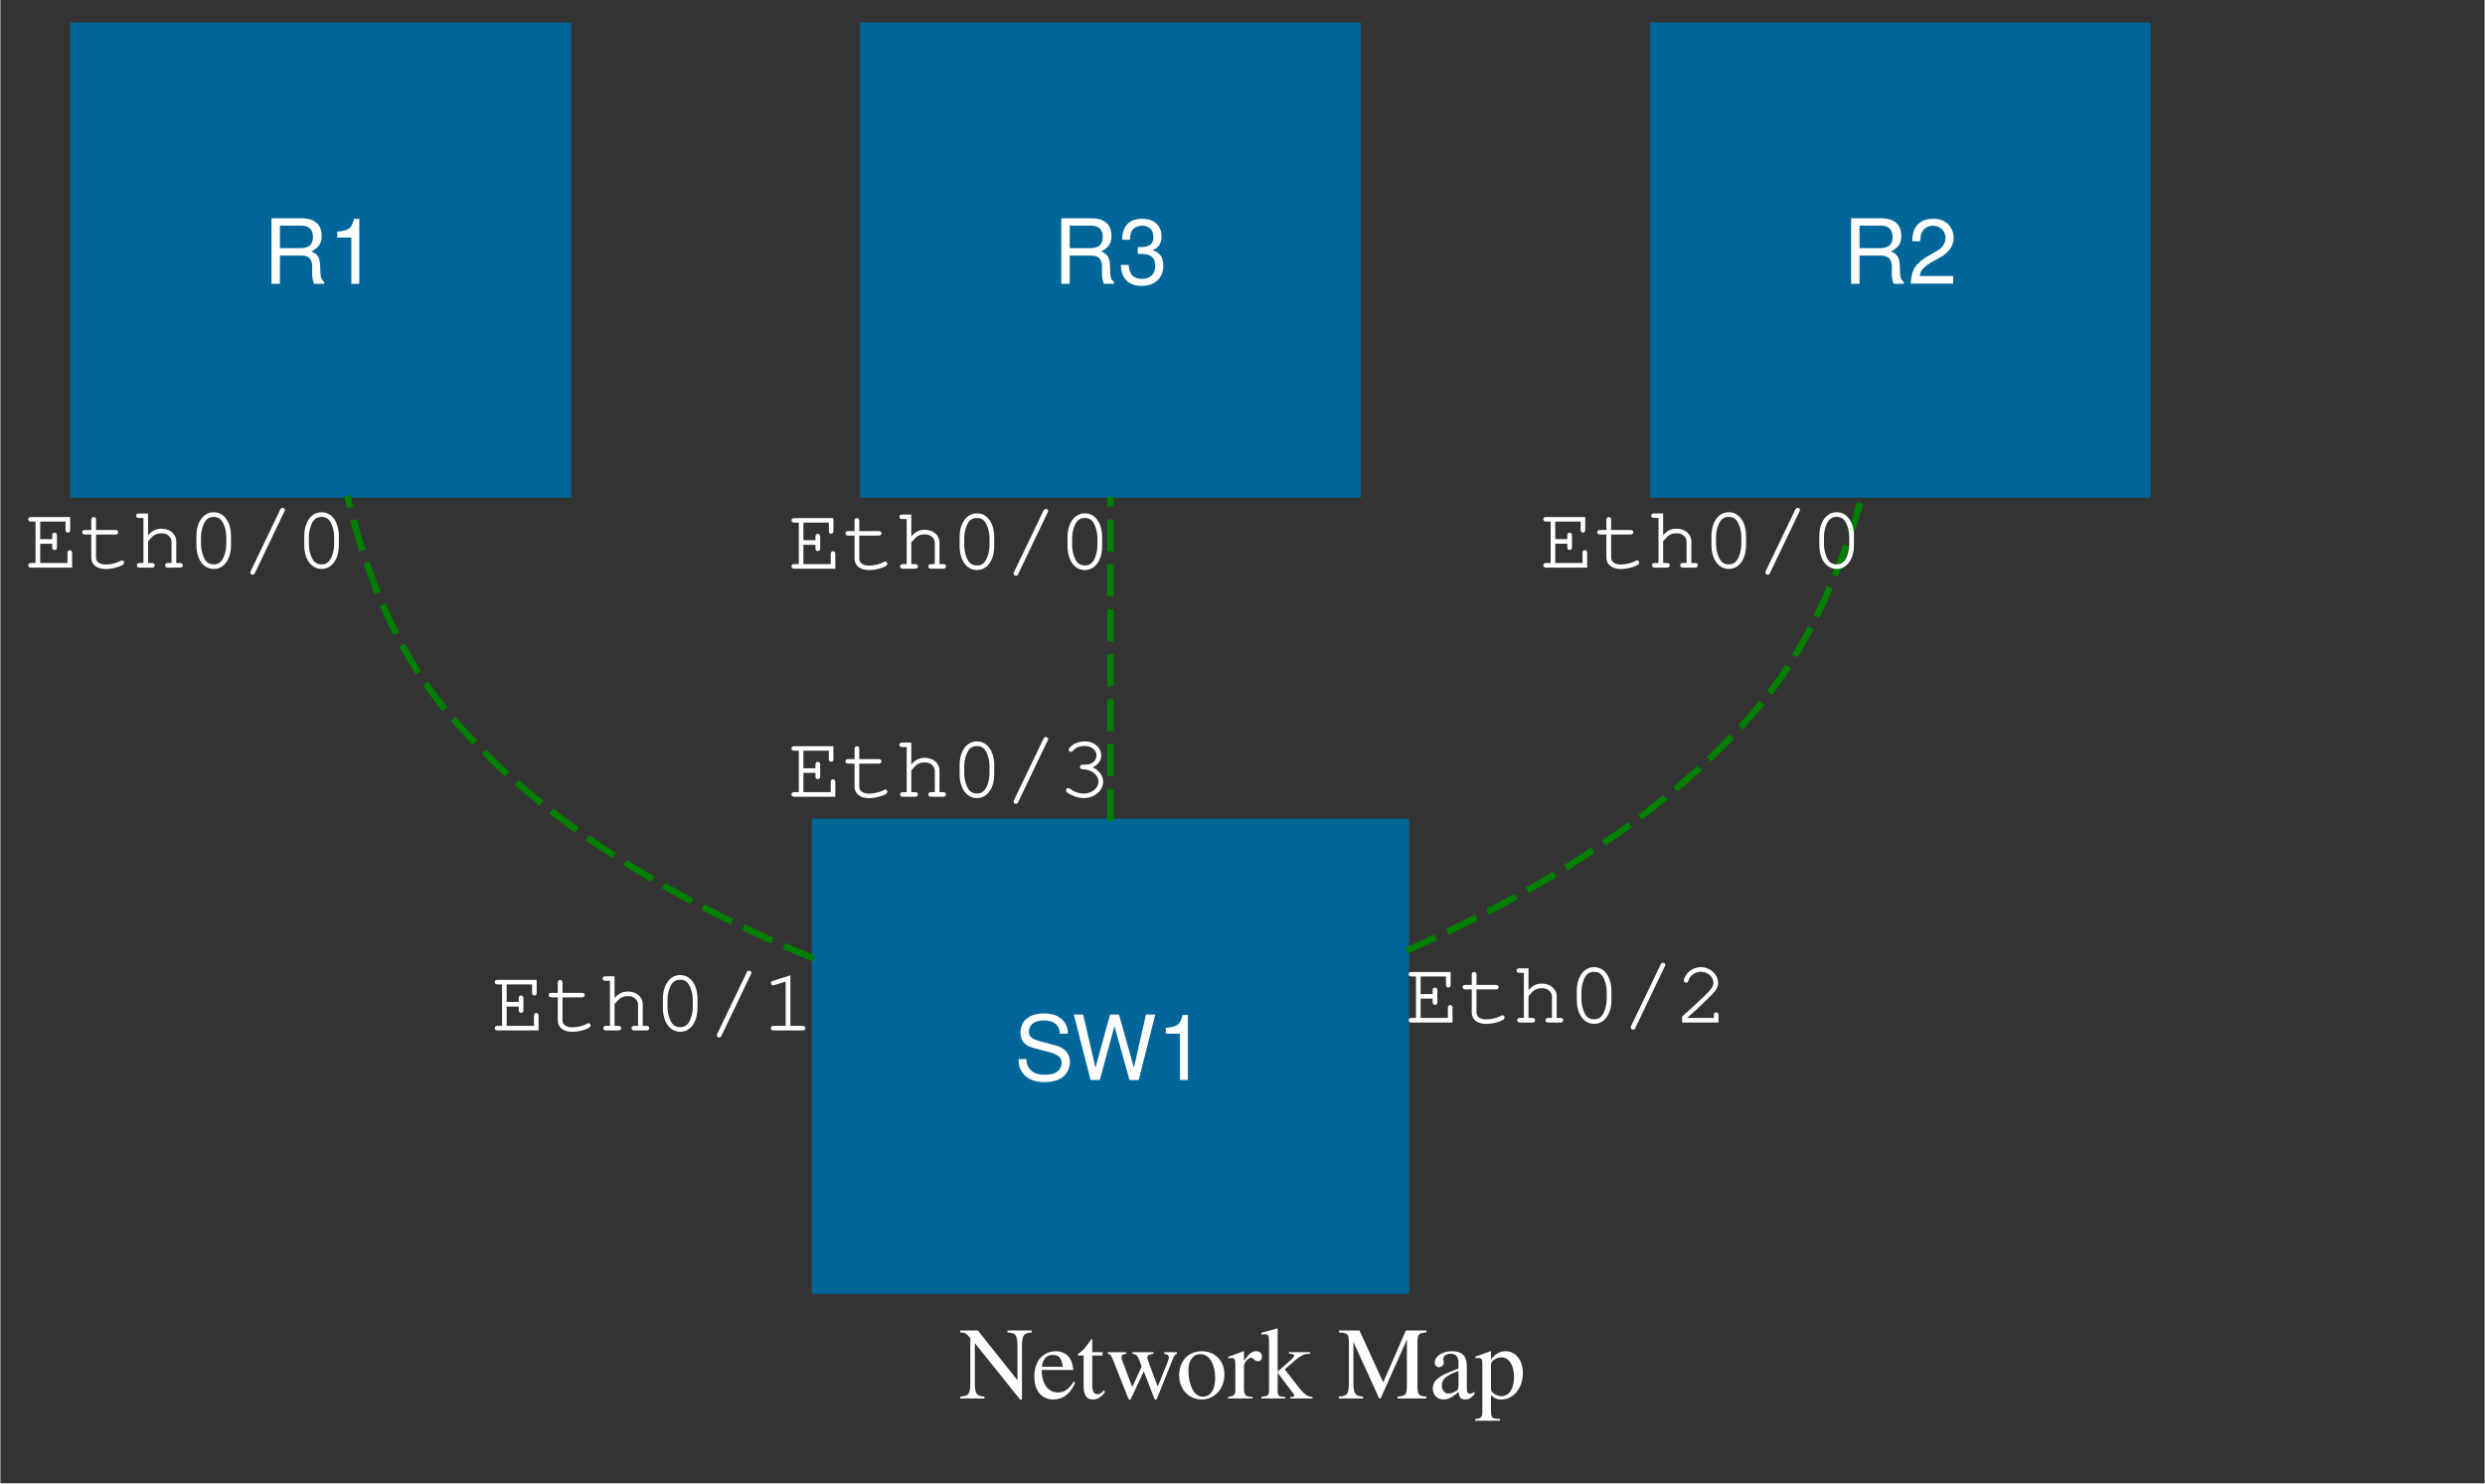
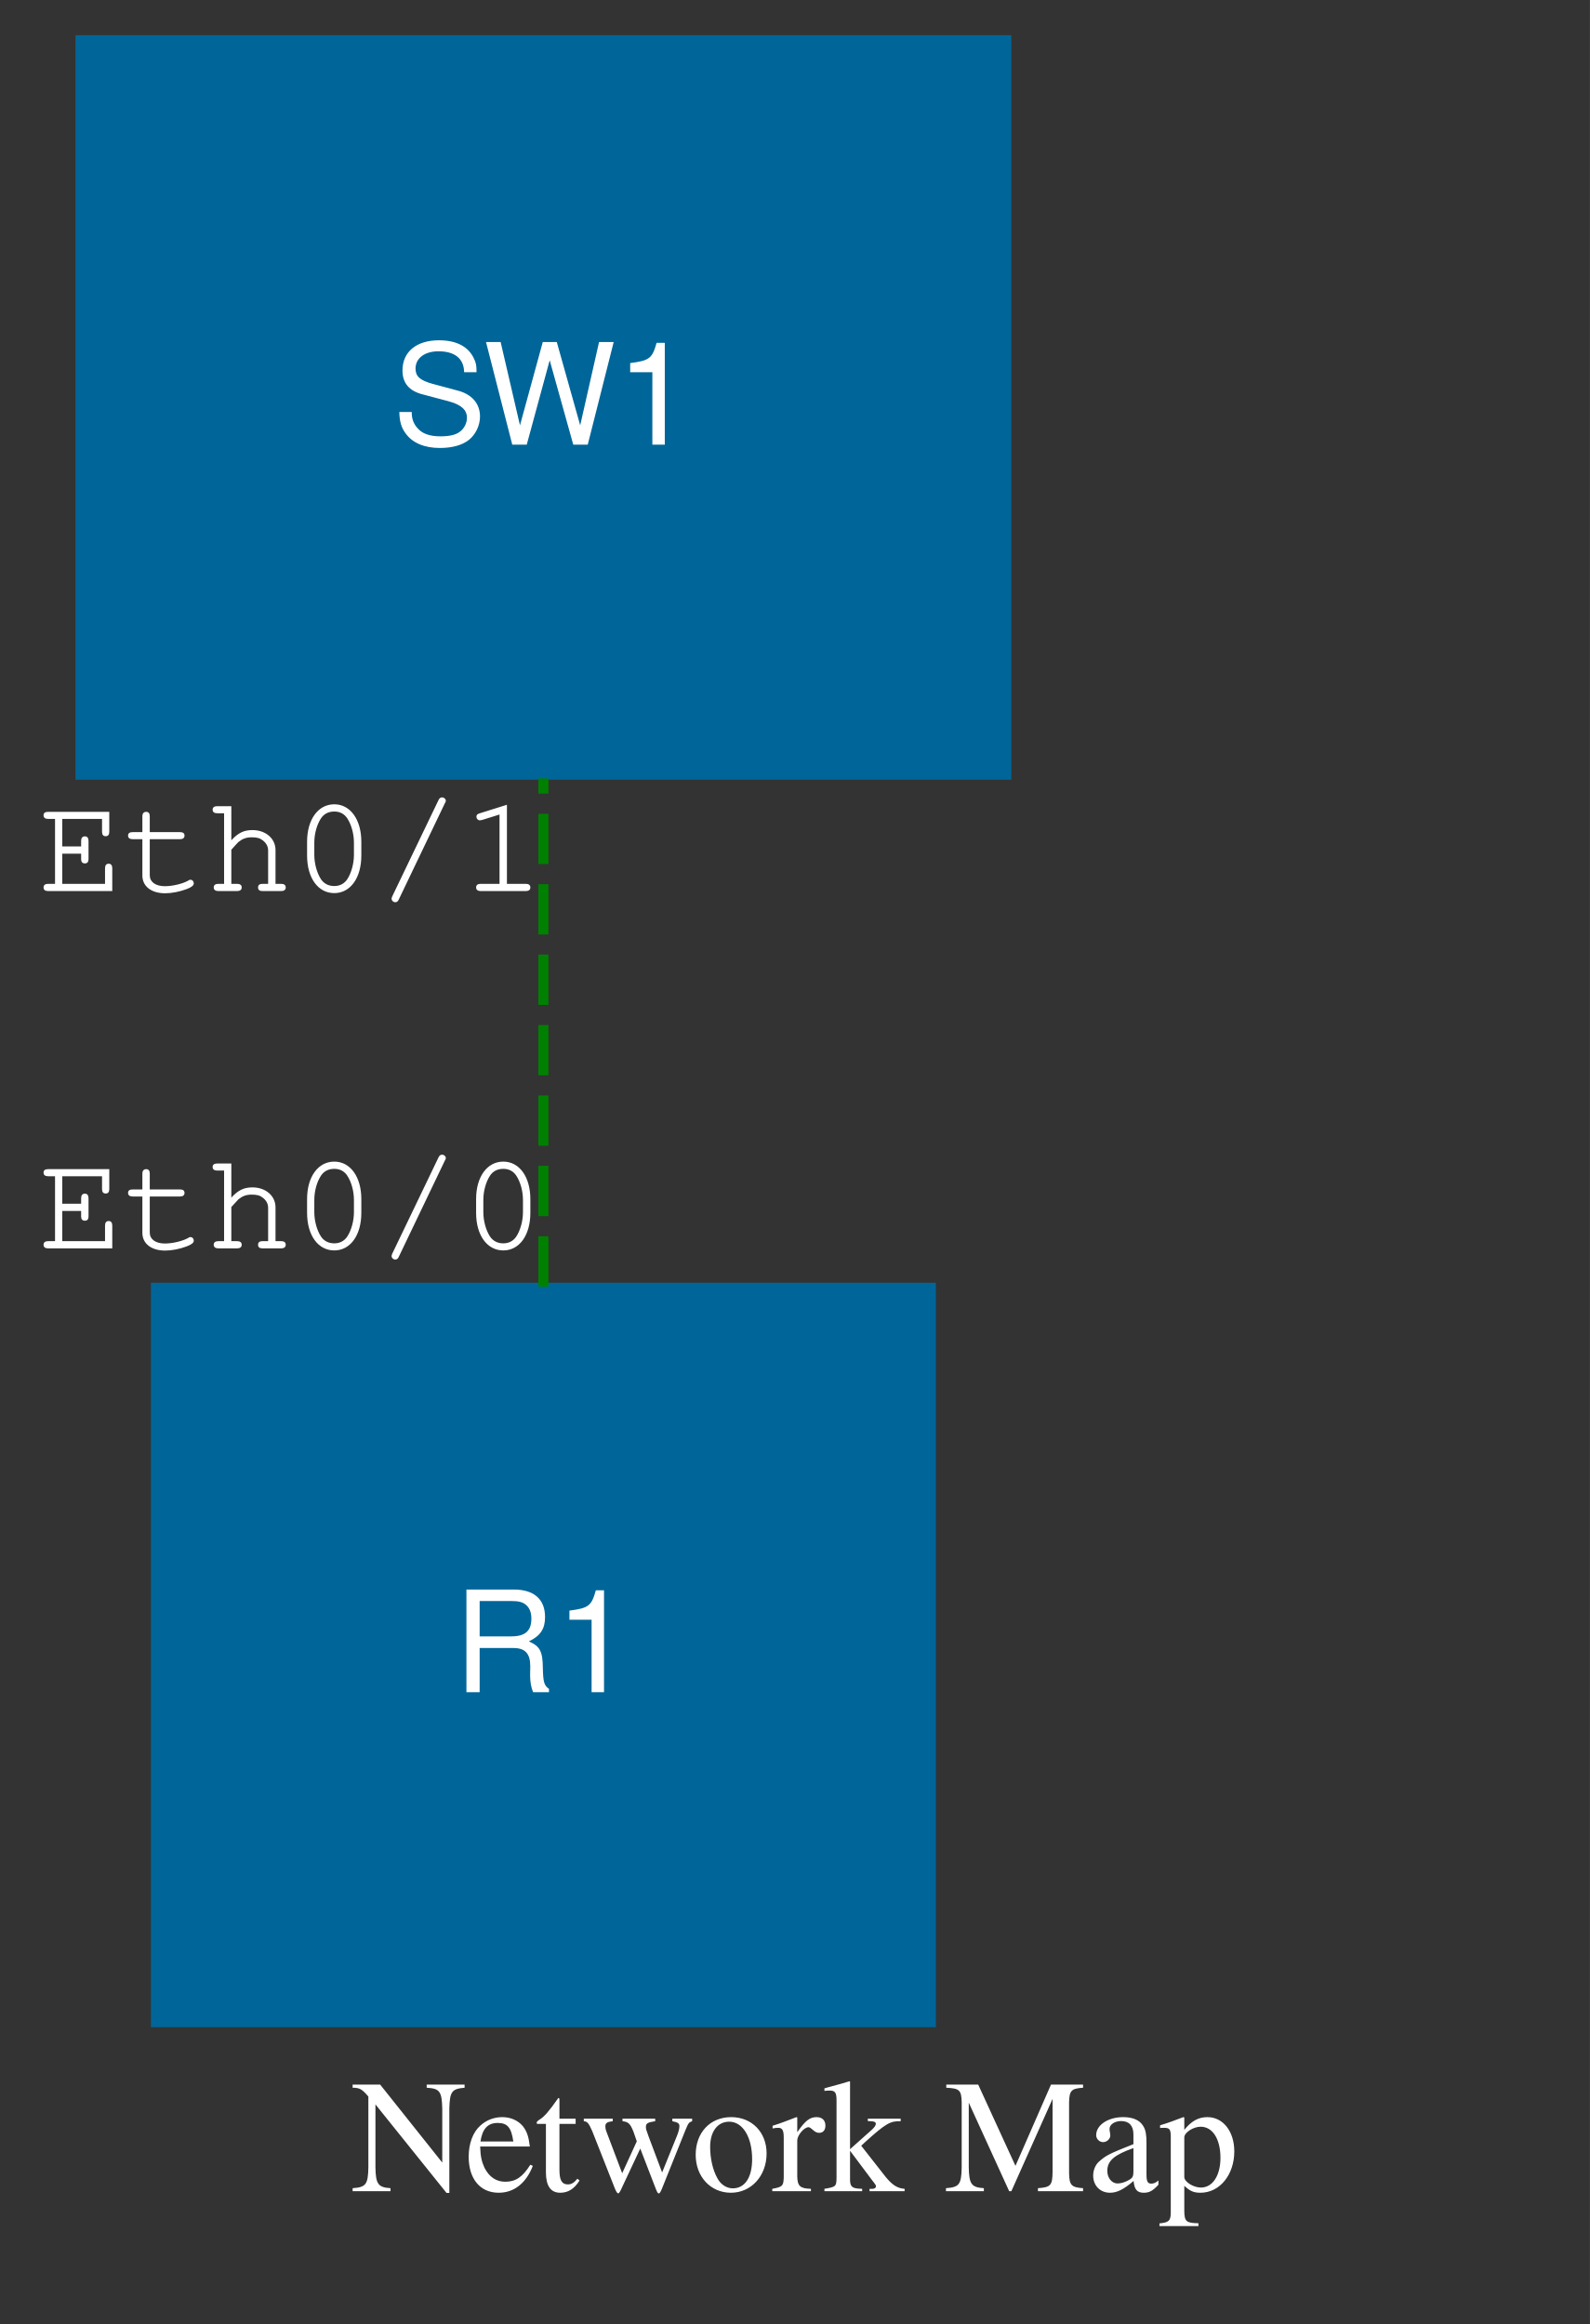
- <svg xmlns="http://www.w3.org/2000/svg" width="387pt" height="231pt" viewBox="0.00 0.00 386.86 231.00">
+ <svg xmlns="http://www.w3.org/2000/svg" width="158pt" height="231pt" viewBox="0.00 0.00 158.00 231.00">
  <g id="graph0" class="graph" transform="scale(1 1) rotate(0) translate(4 227)">
-     <polygon fill="#333333" stroke="none" points="-4,4 -4,-227 382.861,-227 382.861,4 -4,4" />
-     <text text-anchor="middle" x="189.431" y="-9.2" font-family="Times,serif" font-size="16.00" fill="white">Network Map</text>
+     <polygon fill="#333333" stroke="none" points="-4,4 -4,-227 154,-227 154,4 -4,4" />
+     <text text-anchor="middle" x="75" y="-9.2" font-family="Times,serif" font-size="16.00" fill="white">Network Map</text>
    <g id="node1" class="node">
-       <polygon fill="#006699" stroke="#006699" points="84.361,-223 7.361,-223 7.361,-150 84.361,-150 84.361,-223" />
-       <text text-anchor="middle" x="45.861" y="-182.8" font-family="Helvetica,sans-Serif" font-size="14.00" fill="white">R1</text>
+       <polygon fill="#006699" stroke="#006699" points="96,-223 4,-223 4,-150 96,-150 96,-223" />
+       <text text-anchor="middle" x="50" y="-182.8" font-family="Helvetica,sans-Serif" font-size="14.00" fill="white">SW1</text>
    </g>
    <g id="node2" class="node">
-       <polygon fill="#006699" stroke="#006699" points="214.861,-99 122.861,-99 122.861,-26 214.861,-26 214.861,-99" />
-       <text text-anchor="middle" x="168.861" y="-58.8" font-family="Helvetica,sans-Serif" font-size="14.00" fill="white">SW1</text>
+       <polygon fill="#006699" stroke="#006699" points="88.5,-99 11.5,-99 11.5,-26 88.5,-26 88.5,-99" />
+       <text text-anchor="middle" x="50" y="-58.8" font-family="Helvetica,sans-Serif" font-size="14.00" fill="white">R1</text>
    </g>
    <g id="edge1" class="edge">
-       <path fill="none" stroke="green" stroke-dasharray="5,2" d="M122.645,-77.719C102.28,-86.144 79.664,-98.811 64.861,-117 57.305,-126.285 52.747,-138.368 50,-149.796" />
-       <text text-anchor="middle" x="114.861" y="-120.8" font-family="Courier,monospace" font-size="14.00" fill="white">            </text>
-       <text text-anchor="middle" x="25" y="-138.596" font-family="Courier,monospace" font-size="14.00" fill="white">Eth0/0</text>
-       <text text-anchor="middle" x="97.645" y="-66.519" font-family="Courier,monospace" font-size="14.00" fill="white">Eth0/1</text>
-     </g>
-     <g id="node3" class="node">
-       <polygon fill="#006699" stroke="#006699" points="207.361,-223 130.361,-223 130.361,-150 207.361,-150 207.361,-223" />
-       <text text-anchor="middle" x="168.861" y="-182.8" font-family="Helvetica,sans-Serif" font-size="14.00" fill="white">R3</text>
-     </g>
-     <g id="edge3" class="edge">
-       <path fill="none" stroke="green" stroke-dasharray="5,2" d="M168.861,-99.115C168.861,-115.01 168.861,-133.704 168.861,-149.629" />
-       <text text-anchor="middle" x="218.861" y="-120.8" font-family="Courier,monospace" font-size="14.00" fill="white">            </text>
-       <text text-anchor="middle" x="143.861" y="-138.429" font-family="Courier,monospace" font-size="14.00" fill="white">Eth0/0</text>
-       <text text-anchor="middle" x="143.861" y="-102.915" font-family="Courier,monospace" font-size="14.00" fill="white">Eth0/3</text>
-     </g>
-     <g id="node4" class="node">
-       <polygon fill="#006699" stroke="#006699" points="330.361,-223 253.361,-223 253.361,-150 330.361,-150 330.361,-223" />
-       <text text-anchor="middle" x="291.861" y="-182.8" font-family="Helvetica,sans-Serif" font-size="14.00" fill="white">R2</text>
-     </g>
-     <g id="edge2" class="edge">
-       <path fill="none" stroke="green" stroke-dasharray="5,2" d="M214.978,-78.953C234.287,-87.482 255.528,-99.886 269.861,-117 277.641,-126.288 282.683,-138.373 285.946,-149.8" />
-       <text text-anchor="middle" x="328.861" y="-120.8" font-family="Courier,monospace" font-size="14.00" fill="white">            </text>
-       <text text-anchor="middle" x="260.946" y="-138.6" font-family="Courier,monospace" font-size="14.00" fill="white">Eth0/0</text>
-       <text text-anchor="middle" x="239.978" y="-67.753" font-family="Courier,monospace" font-size="14.00" fill="white">Eth0/2</text>
+       <path fill="none" stroke="green" stroke-dasharray="5,2" d="M50,-99.115C50,-115.01 50,-133.704 50,-149.629" />
+       <text text-anchor="middle" x="100" y="-120.8" font-family="Courier,monospace" font-size="14.00" fill="white">            </text>
+       <text text-anchor="middle" x="25" y="-138.429" font-family="Courier,monospace" font-size="14.00" fill="white">Eth0/1</text>
+       <text text-anchor="middle" x="25" y="-102.915" font-family="Courier,monospace" font-size="14.00" fill="white">Eth0/0</text>
    </g>
  </g>
</svg>
